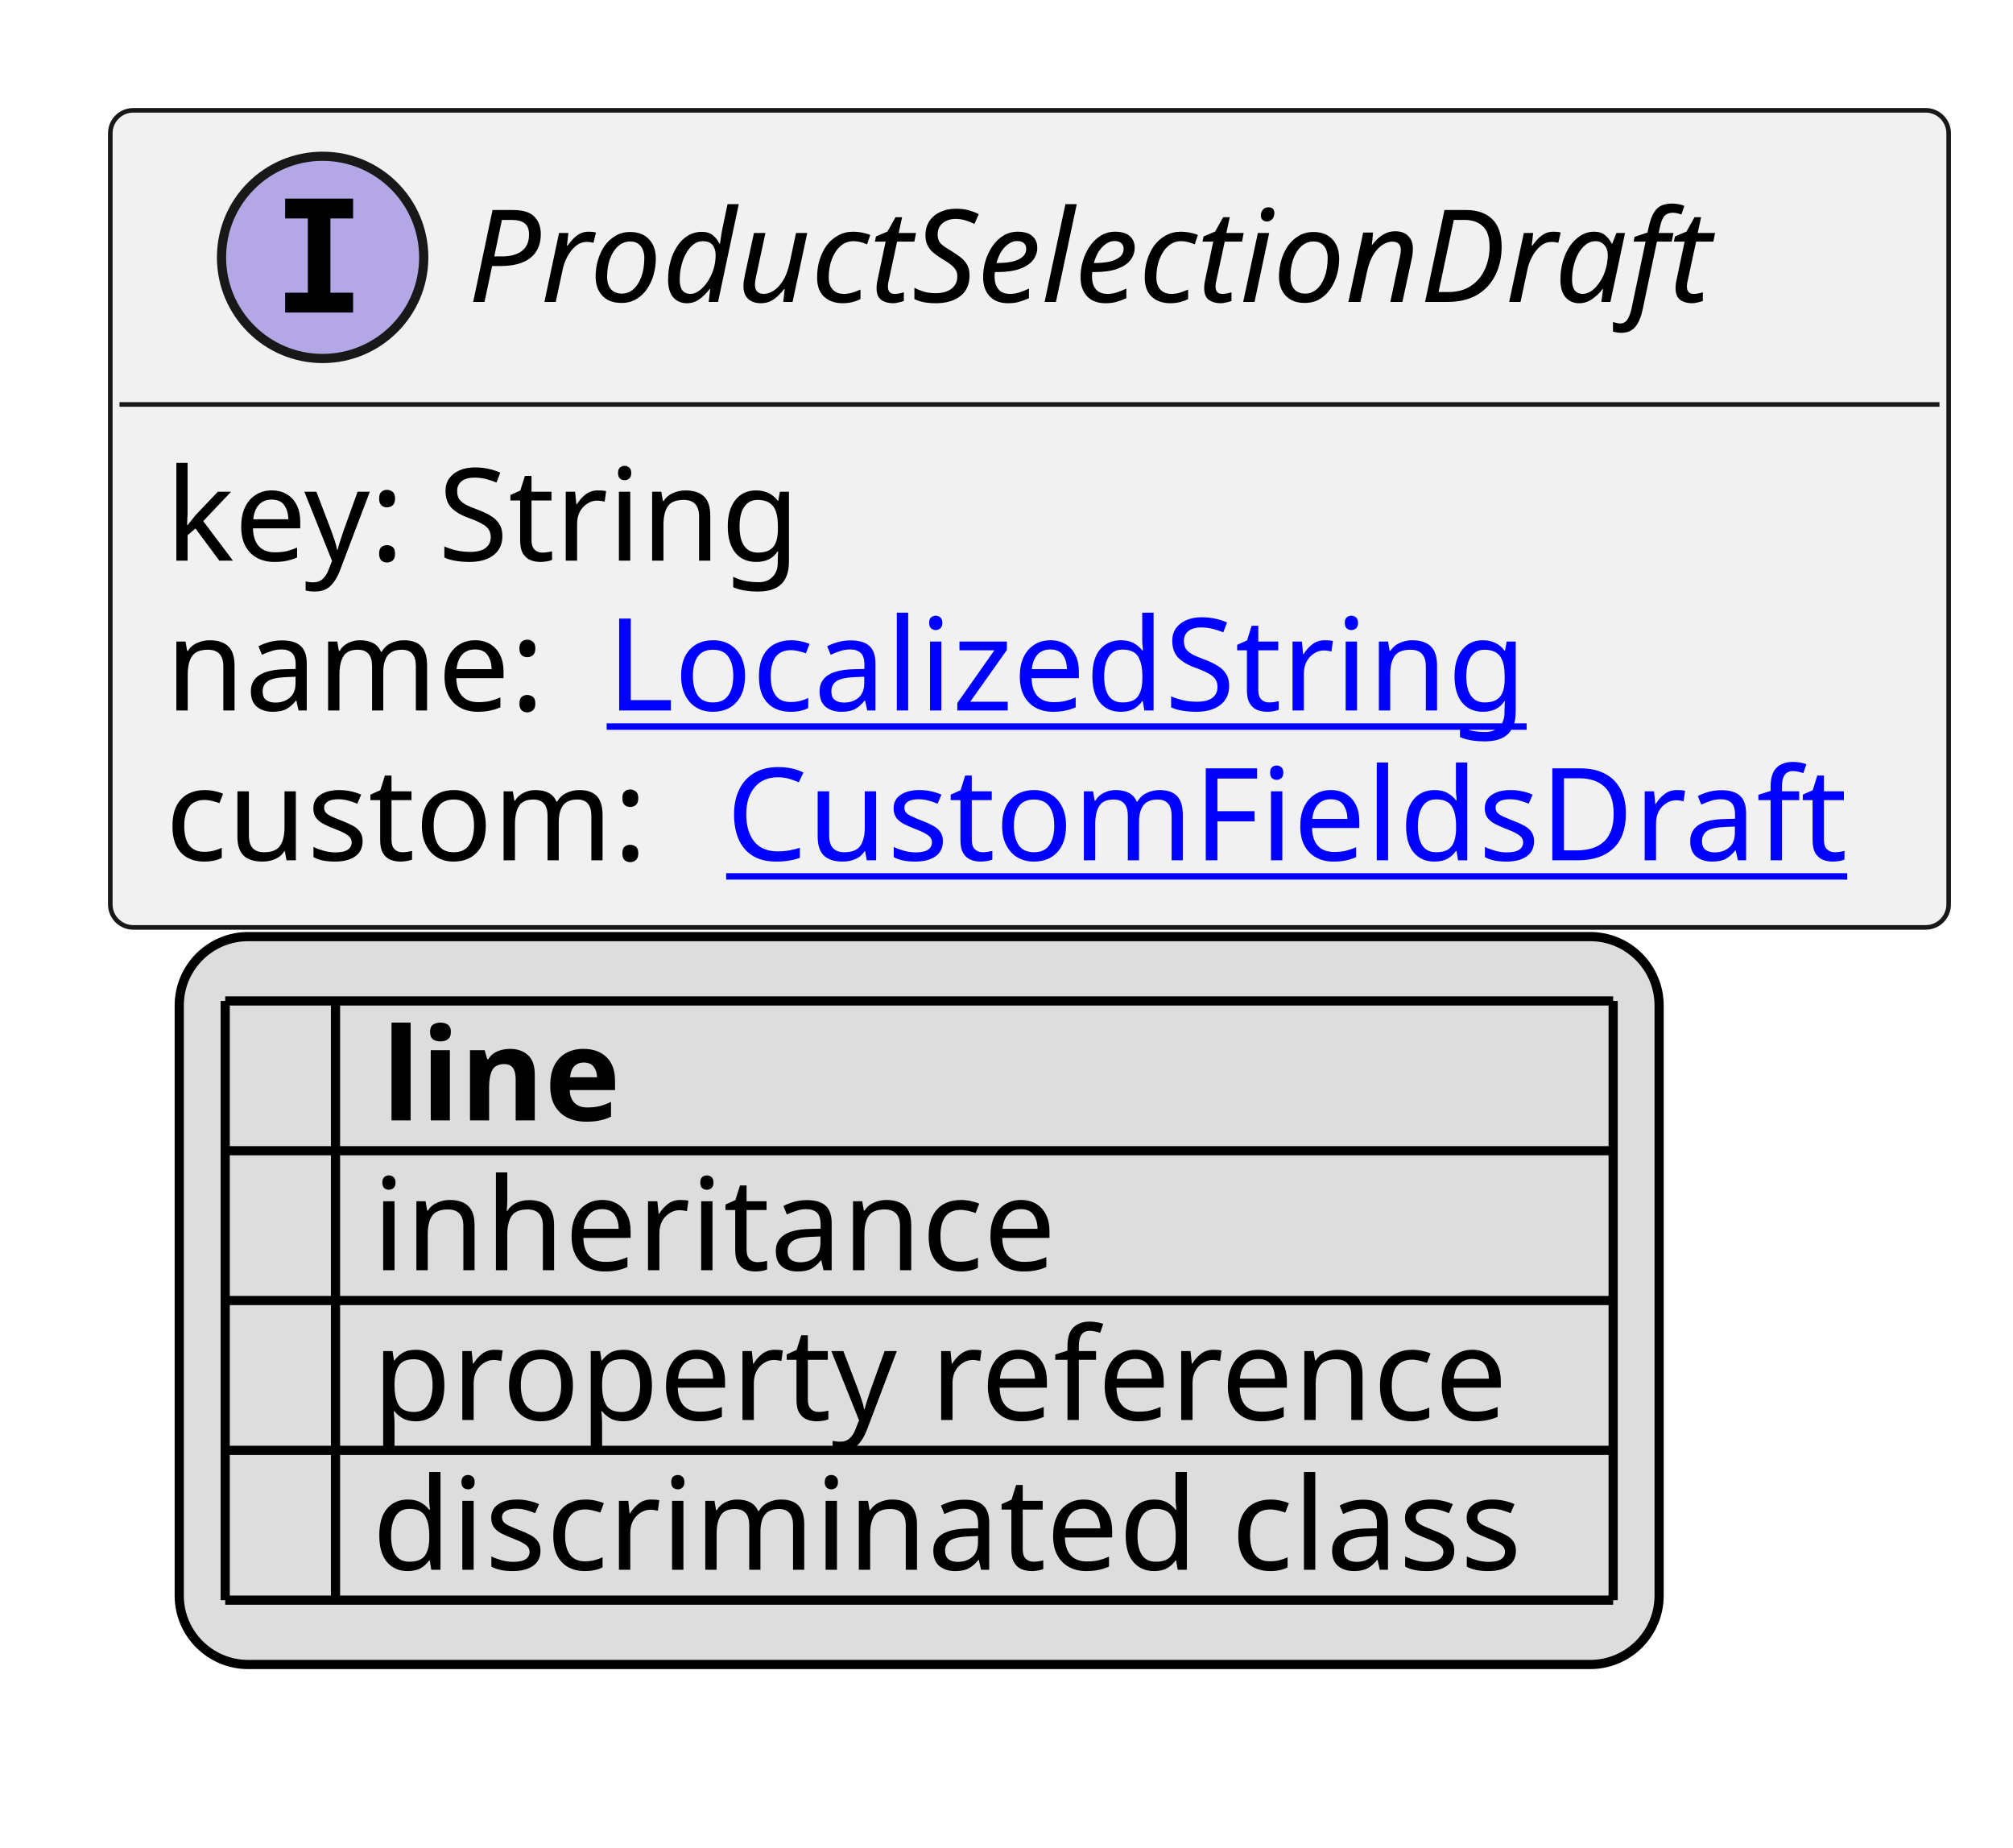
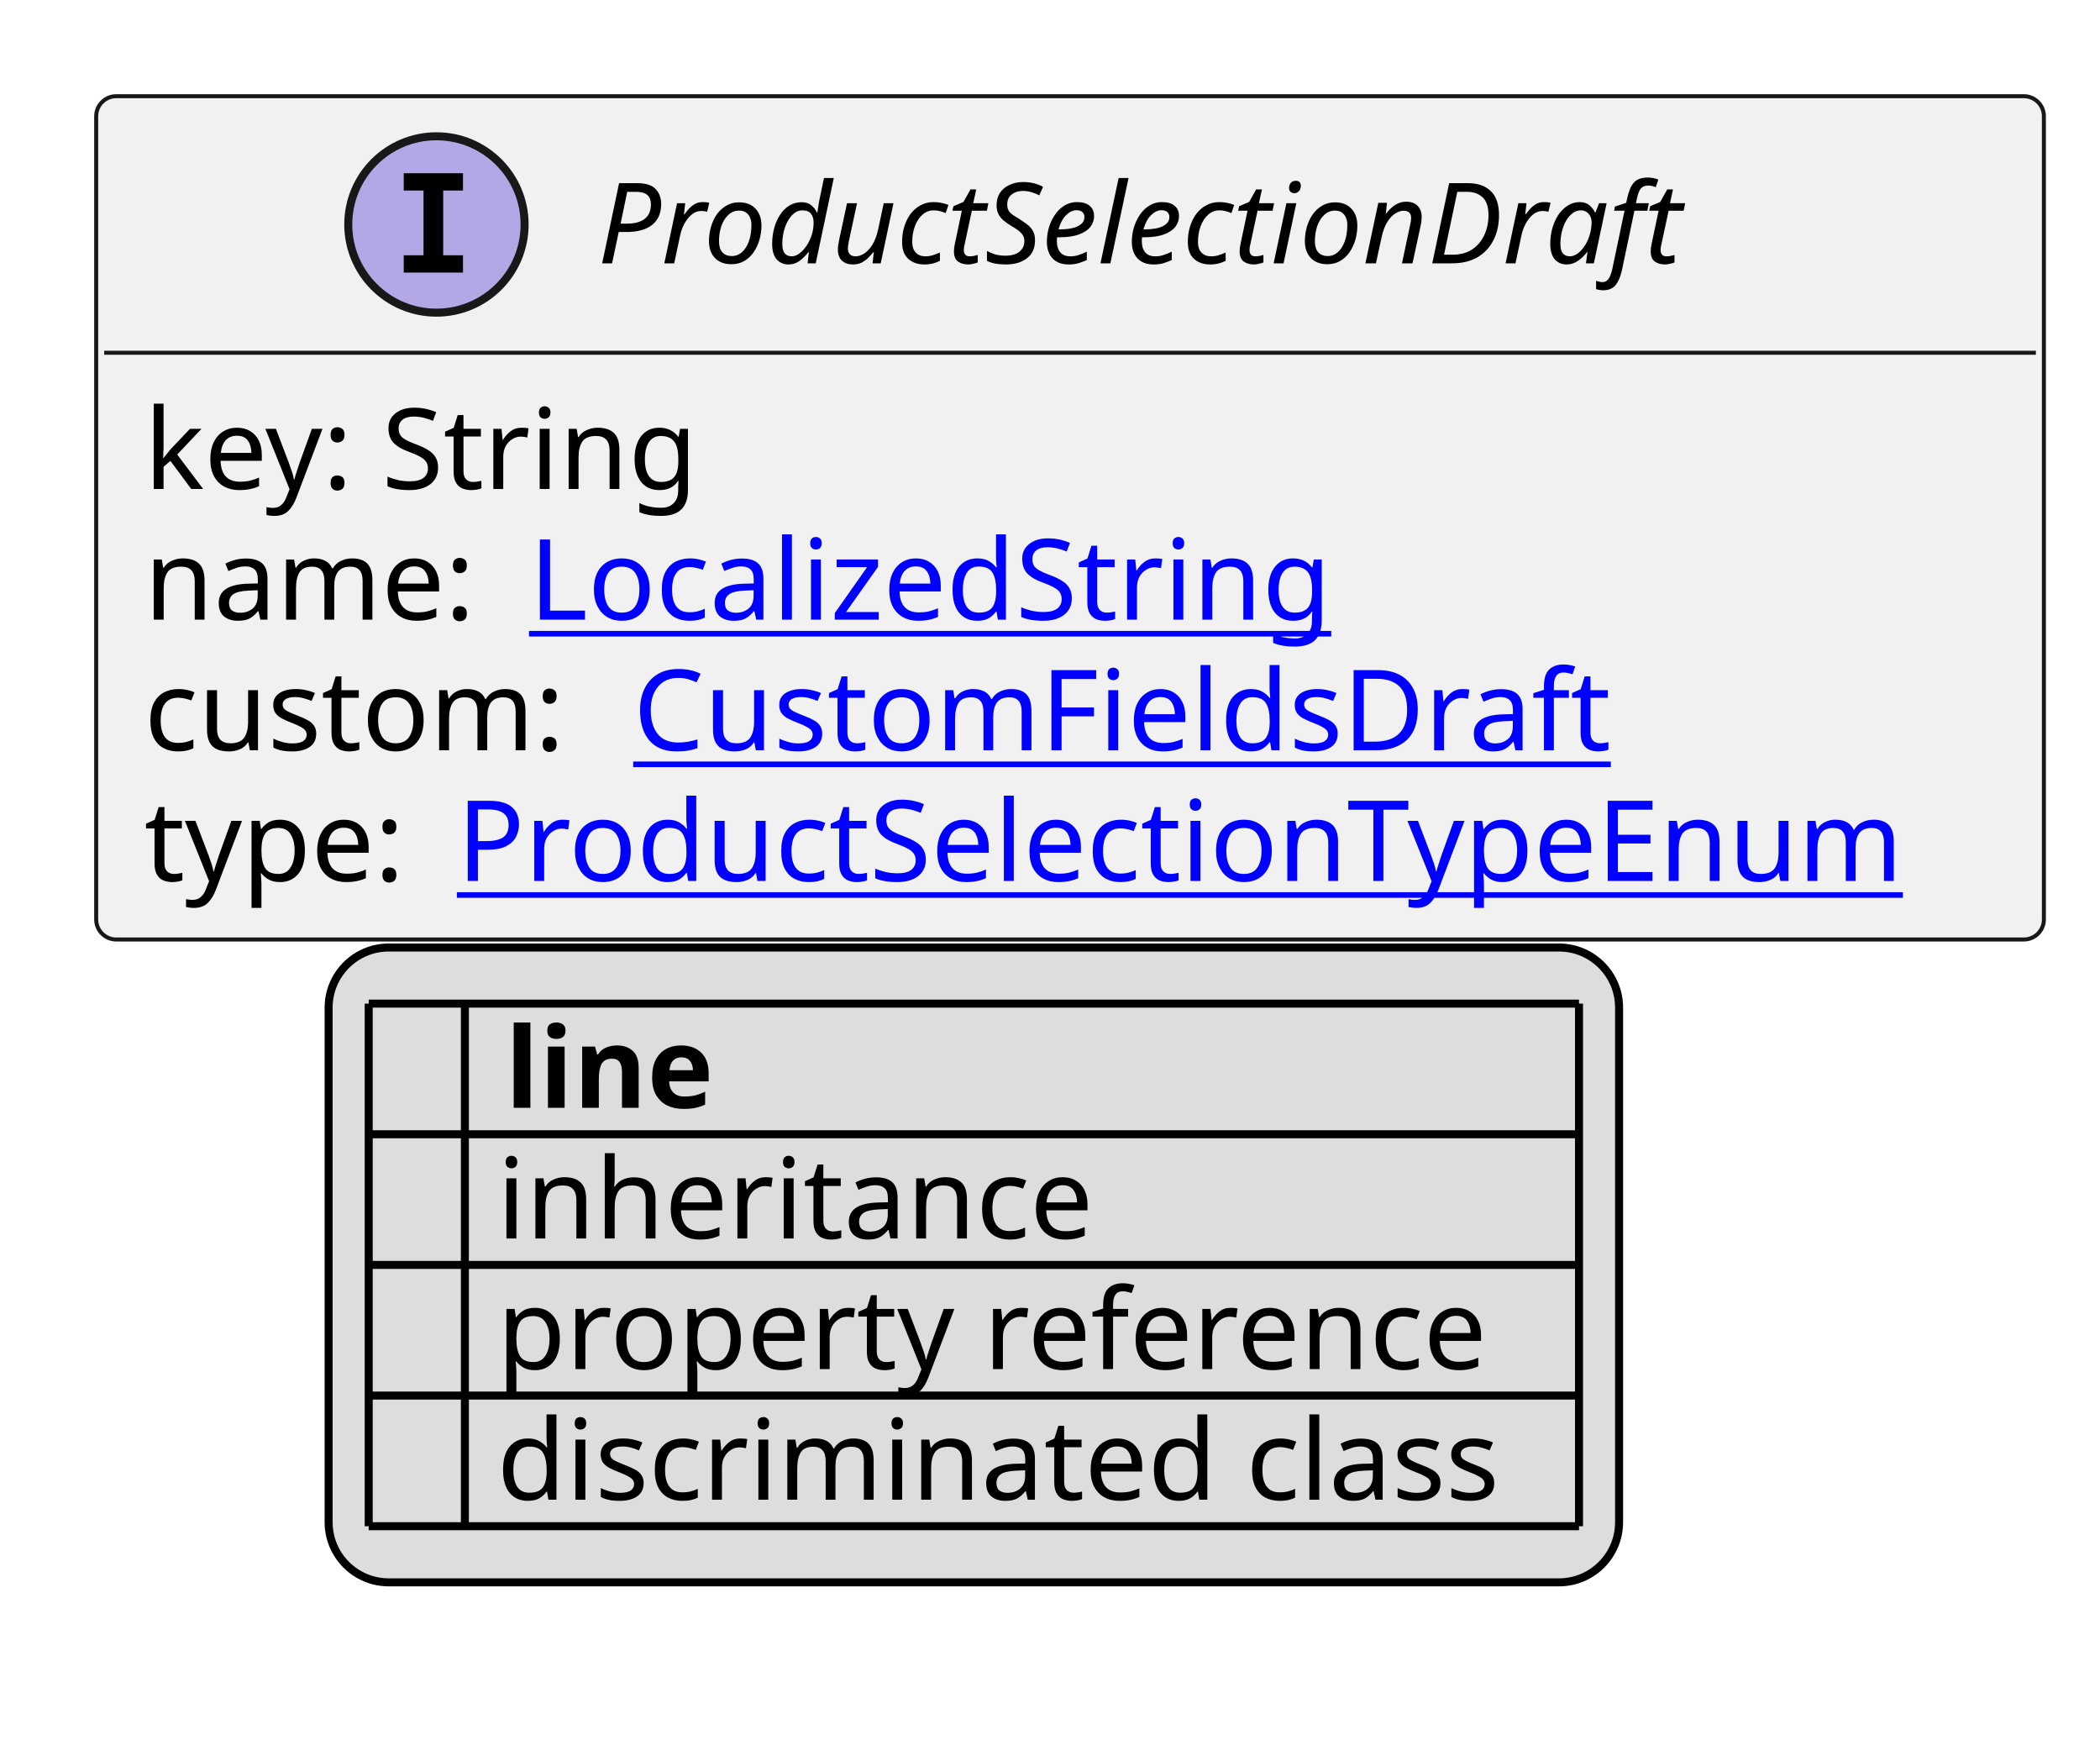
- <svg xmlns="http://www.w3.org/2000/svg" xmlns:xlink="http://www.w3.org/1999/xlink" contentStyleType="text/css" height="201px" preserveAspectRatio="none" style="width:219px;height:201px;background:#FFFFFF;" version="1.1" viewBox="0 0 219 201" width="219px" zoomAndPan="magnify">
+ <svg xmlns="http://www.w3.org/2000/svg" xmlns:xlink="http://www.w3.org/1999/xlink" contentStyleType="text/css" height="217px" preserveAspectRatio="none" style="width:262px;height:217px;background:#FFFFFF;" version="1.1" viewBox="0 0 262 217" width="262px" zoomAndPan="magnify">
  <defs>
-     <filter height="1" id="bg8vrhs26h4vt0" width="1" x="0" y="0">
+     <filter height="1" id="bzf9n18gmy0q20" width="1" x="0" y="0">
      <feFlood flood-color="#000000" result="flood" />
      <feComposite in="SourceGraphic" in2="flood" operator="over" />
    </filter>
-     <filter height="1" id="bg8vrhs26h4vt1" width="1" x="0" y="0">
+     <filter height="1" id="bzf9n18gmy0q21" width="1" x="0" y="0">
      <feFlood flood-color="#008000" result="flood" />
      <feComposite in="SourceGraphic" in2="flood" operator="over" />
    </filter>
-     <filter height="1" id="bg8vrhs26h4vt2" width="1" x="0" y="0">
+     <filter height="1" id="bzf9n18gmy0q22" width="1" x="0" y="0">
      <feFlood flood-color="#0000FF" result="flood" />
      <feComposite in="SourceGraphic" in2="flood" operator="over" />
    </filter>
  </defs>
  <g>
    <a href="ProductSelectionDraft.svg" target="_top" title="ProductSelectionDraft.svg" xlink:actuate="onRequest" xlink:href="ProductSelectionDraft.svg" xlink:show="new" xlink:title="ProductSelectionDraft.svg" xlink:type="simple">
      <g id="elem_ProductSelectionDraft">
-         <rect codeLine="10" fill="#F1F1F1" height="88.891" id="ProductSelectionDraft" rx="2.5" ry="2.5" style="stroke:#181818;stroke-width:0.5;" width="200" x="12" y="12" />
-         <ellipse cx="35.1" cy="28" fill="#B4A7E5" rx="11" ry="11" style="stroke:#181818;stroke-width:1.0;" />
-         <path d="M31.022,23.766 L31.022,21.609 L38.413,21.609 L38.413,23.766 L35.944,23.766 L35.944,31.844 L38.413,31.844 L38.413,34 L31.022,34 L31.022,31.844 L33.491,31.844 L33.491,23.766 L31.022,23.766 Z " fill="#000000" />
-         <text fill="#000000" font-family="sans-serif" font-size="14" font-style="italic" lengthAdjust="spacing" textLength="150" x="50.9" y="32.847">ProductSelectionDraft</text>
-         <line style="stroke:#181818;stroke-width:0.5;" x1="13" x2="211" y1="44" y2="44" />
+         <rect codeLine="10" fill="#F1F1F1" height="105.188" id="ProductSelectionDraft" rx="2.5" ry="2.5" style="stroke:#181818;stroke-width:0.5;" width="243" x="12" y="12" />
+         <ellipse cx="54.45" cy="28" fill="#B4A7E5" rx="11" ry="11" style="stroke:#181818;stroke-width:1.0;" />
+         <path d="M50.372,23.766 L50.372,21.609 L57.763,21.609 L57.763,23.766 L55.294,23.766 L55.294,31.844 L57.763,31.844 L57.763,34 L50.372,34 L50.372,31.844 L52.841,31.844 L52.841,23.766 L50.372,23.766 Z " fill="#000000" />
+         <text fill="#000000" font-family="sans-serif" font-size="14" font-style="italic" lengthAdjust="spacing" textLength="150" x="74.55" y="32.847">ProductSelectionDraft</text>
+         <line style="stroke:#181818;stroke-width:0.5;" x1="13" x2="254" y1="44" y2="44" />
        <text fill="#000000" font-family="sans-serif" font-size="14" lengthAdjust="spacing" textLength="73" x="18" y="60.995">key: String</text>
        <text fill="#000000" font-family="sans-serif" font-size="14" lengthAdjust="spacing" textLength="44" x="18" y="77.292">name:</text>
        <a href="LocalizedString.svg" target="_top" title="LocalizedString.svg" xlink:actuate="onRequest" xlink:href="LocalizedString.svg" xlink:show="new" xlink:title="LocalizedString.svg" xlink:type="simple">
          <text fill="#0000FF" font-family="sans-serif" font-size="14" lengthAdjust="spacing" text-decoration="underline" textLength="104" x="66" y="77.292">LocalizedString</text>
        </a>
        <text fill="#000000" font-family="sans-serif" font-size="14" lengthAdjust="spacing" textLength="57" x="18" y="93.589">custom:</text>
        <a href="CustomFieldsDraft.svg" target="_top" title="CustomFieldsDraft.svg" xlink:actuate="onRequest" xlink:href="CustomFieldsDraft.svg" xlink:show="new" xlink:title="CustomFieldsDraft.svg" xlink:type="simple">
          <text fill="#0000FF" font-family="sans-serif" font-size="14" lengthAdjust="spacing" text-decoration="underline" textLength="127" x="79" y="93.589">CustomFieldsDraft</text>
        </a>
+         <text fill="#000000" font-family="sans-serif" font-size="14" lengthAdjust="spacing" textLength="35" x="18" y="109.886">type:</text>
+         <a href="ProductSelectionTypeEnum.svg" target="_top" title="ProductSelectionTypeEnum.svg" xlink:actuate="onRequest" xlink:href="ProductSelectionTypeEnum.svg" xlink:show="new" xlink:title="ProductSelectionTypeEnum.svg" xlink:type="simple">
+           <text fill="#0000FF" font-family="sans-serif" font-size="14" lengthAdjust="spacing" text-decoration="underline" textLength="192" x="57" y="109.886">ProductSelectionTypeEnum</text>
+         </a>
      </g>
    </a>
-     <rect fill="#DDDDDD" height="79.188" id="_legend" rx="7.5" ry="7.5" style="stroke:#000000;stroke-width:1.0;" width="161" x="19.5" y="101.891" />
-     <text fill="#000000" font-family="sans-serif" font-size="14" font-weight="bold" lengthAdjust="spacing" textLength="5" x="24.5" y="121.886"> </text>
-     <text fill="#000000" font-family="sans-serif" font-size="14" font-weight="bold" lengthAdjust="spacing" textLength="28" x="41.5" y="121.886">line</text>
-     <text fill="#000000" filter="url(#bg8vrhs26h4vt0)" font-family="sans-serif" font-size="14" lengthAdjust="spacing" textLength="12" x="24.5" y="138.183">   </text>
-     <text fill="#000000" font-family="sans-serif" font-size="14" lengthAdjust="spacing" textLength="77" x="40.5" y="138.183">inheritance</text>
-     <text fill="#000000" filter="url(#bg8vrhs26h4vt1)" font-family="sans-serif" font-size="14" lengthAdjust="spacing" textLength="12" x="24.5" y="154.48">   </text>
-     <text fill="#000000" font-family="sans-serif" font-size="14" lengthAdjust="spacing" textLength="129" x="40.5" y="154.48">property reference</text>
-     <text fill="#000000" filter="url(#bg8vrhs26h4vt2)" font-family="sans-serif" font-size="14" lengthAdjust="spacing" textLength="12" x="24.5" y="170.776">   </text>
-     <text fill="#000000" font-family="sans-serif" font-size="14" lengthAdjust="spacing" textLength="131" x="40.5" y="170.776">discriminated class</text>
-     <line style="stroke:#000000;stroke-width:1.0;" x1="24.5" x2="175.5" y1="108.891" y2="108.891" />
-     <line style="stroke:#000000;stroke-width:1.0;" x1="24.5" x2="175.5" y1="125.188" y2="125.188" />
-     <line style="stroke:#000000;stroke-width:1.0;" x1="24.5" x2="175.5" y1="141.484" y2="141.484" />
-     <line style="stroke:#000000;stroke-width:1.0;" x1="24.5" x2="175.5" y1="157.781" y2="157.781" />
-     <line style="stroke:#000000;stroke-width:1.0;" x1="24.5" x2="175.5" y1="174.078" y2="174.078" />
-     <line style="stroke:#000000;stroke-width:1.0;" x1="24.5" x2="24.5" y1="108.891" y2="174.078" />
-     <line style="stroke:#000000;stroke-width:1.0;" x1="36.5" x2="36.5" y1="108.891" y2="174.078" />
-     <line style="stroke:#000000;stroke-width:1.0;" x1="175.5" x2="175.5" y1="108.891" y2="174.078" />
+     <rect fill="#DDDDDD" height="79.188" id="_legend" rx="7.5" ry="7.5" style="stroke:#000000;stroke-width:1.0;" width="161" x="41" y="118.188" />
+     <text fill="#000000" font-family="sans-serif" font-size="14" font-weight="bold" lengthAdjust="spacing" textLength="5" x="46" y="138.183"> </text>
+     <text fill="#000000" font-family="sans-serif" font-size="14" font-weight="bold" lengthAdjust="spacing" textLength="28" x="63" y="138.183">line</text>
+     <text fill="#000000" filter="url(#bzf9n18gmy0q20)" font-family="sans-serif" font-size="14" lengthAdjust="spacing" textLength="12" x="46" y="154.48">   </text>
+     <text fill="#000000" font-family="sans-serif" font-size="14" lengthAdjust="spacing" textLength="77" x="62" y="154.48">inheritance</text>
+     <text fill="#000000" filter="url(#bzf9n18gmy0q21)" font-family="sans-serif" font-size="14" lengthAdjust="spacing" textLength="12" x="46" y="170.776">   </text>
+     <text fill="#000000" font-family="sans-serif" font-size="14" lengthAdjust="spacing" textLength="129" x="62" y="170.776">property reference</text>
+     <text fill="#000000" filter="url(#bzf9n18gmy0q22)" font-family="sans-serif" font-size="14" lengthAdjust="spacing" textLength="12" x="46" y="187.073">   </text>
+     <text fill="#000000" font-family="sans-serif" font-size="14" lengthAdjust="spacing" textLength="131" x="62" y="187.073">discriminated class</text>
+     <line style="stroke:#000000;stroke-width:1.0;" x1="46" x2="197" y1="125.188" y2="125.188" />
+     <line style="stroke:#000000;stroke-width:1.0;" x1="46" x2="197" y1="141.484" y2="141.484" />
+     <line style="stroke:#000000;stroke-width:1.0;" x1="46" x2="197" y1="157.781" y2="157.781" />
+     <line style="stroke:#000000;stroke-width:1.0;" x1="46" x2="197" y1="174.078" y2="174.078" />
+     <line style="stroke:#000000;stroke-width:1.0;" x1="46" x2="197" y1="190.375" y2="190.375" />
+     <line style="stroke:#000000;stroke-width:1.0;" x1="46" x2="46" y1="125.188" y2="190.375" />
+     <line style="stroke:#000000;stroke-width:1.0;" x1="58" x2="58" y1="125.188" y2="190.375" />
+     <line style="stroke:#000000;stroke-width:1.0;" x1="197" x2="197" y1="125.188" y2="190.375" />
  </g>
</svg>
